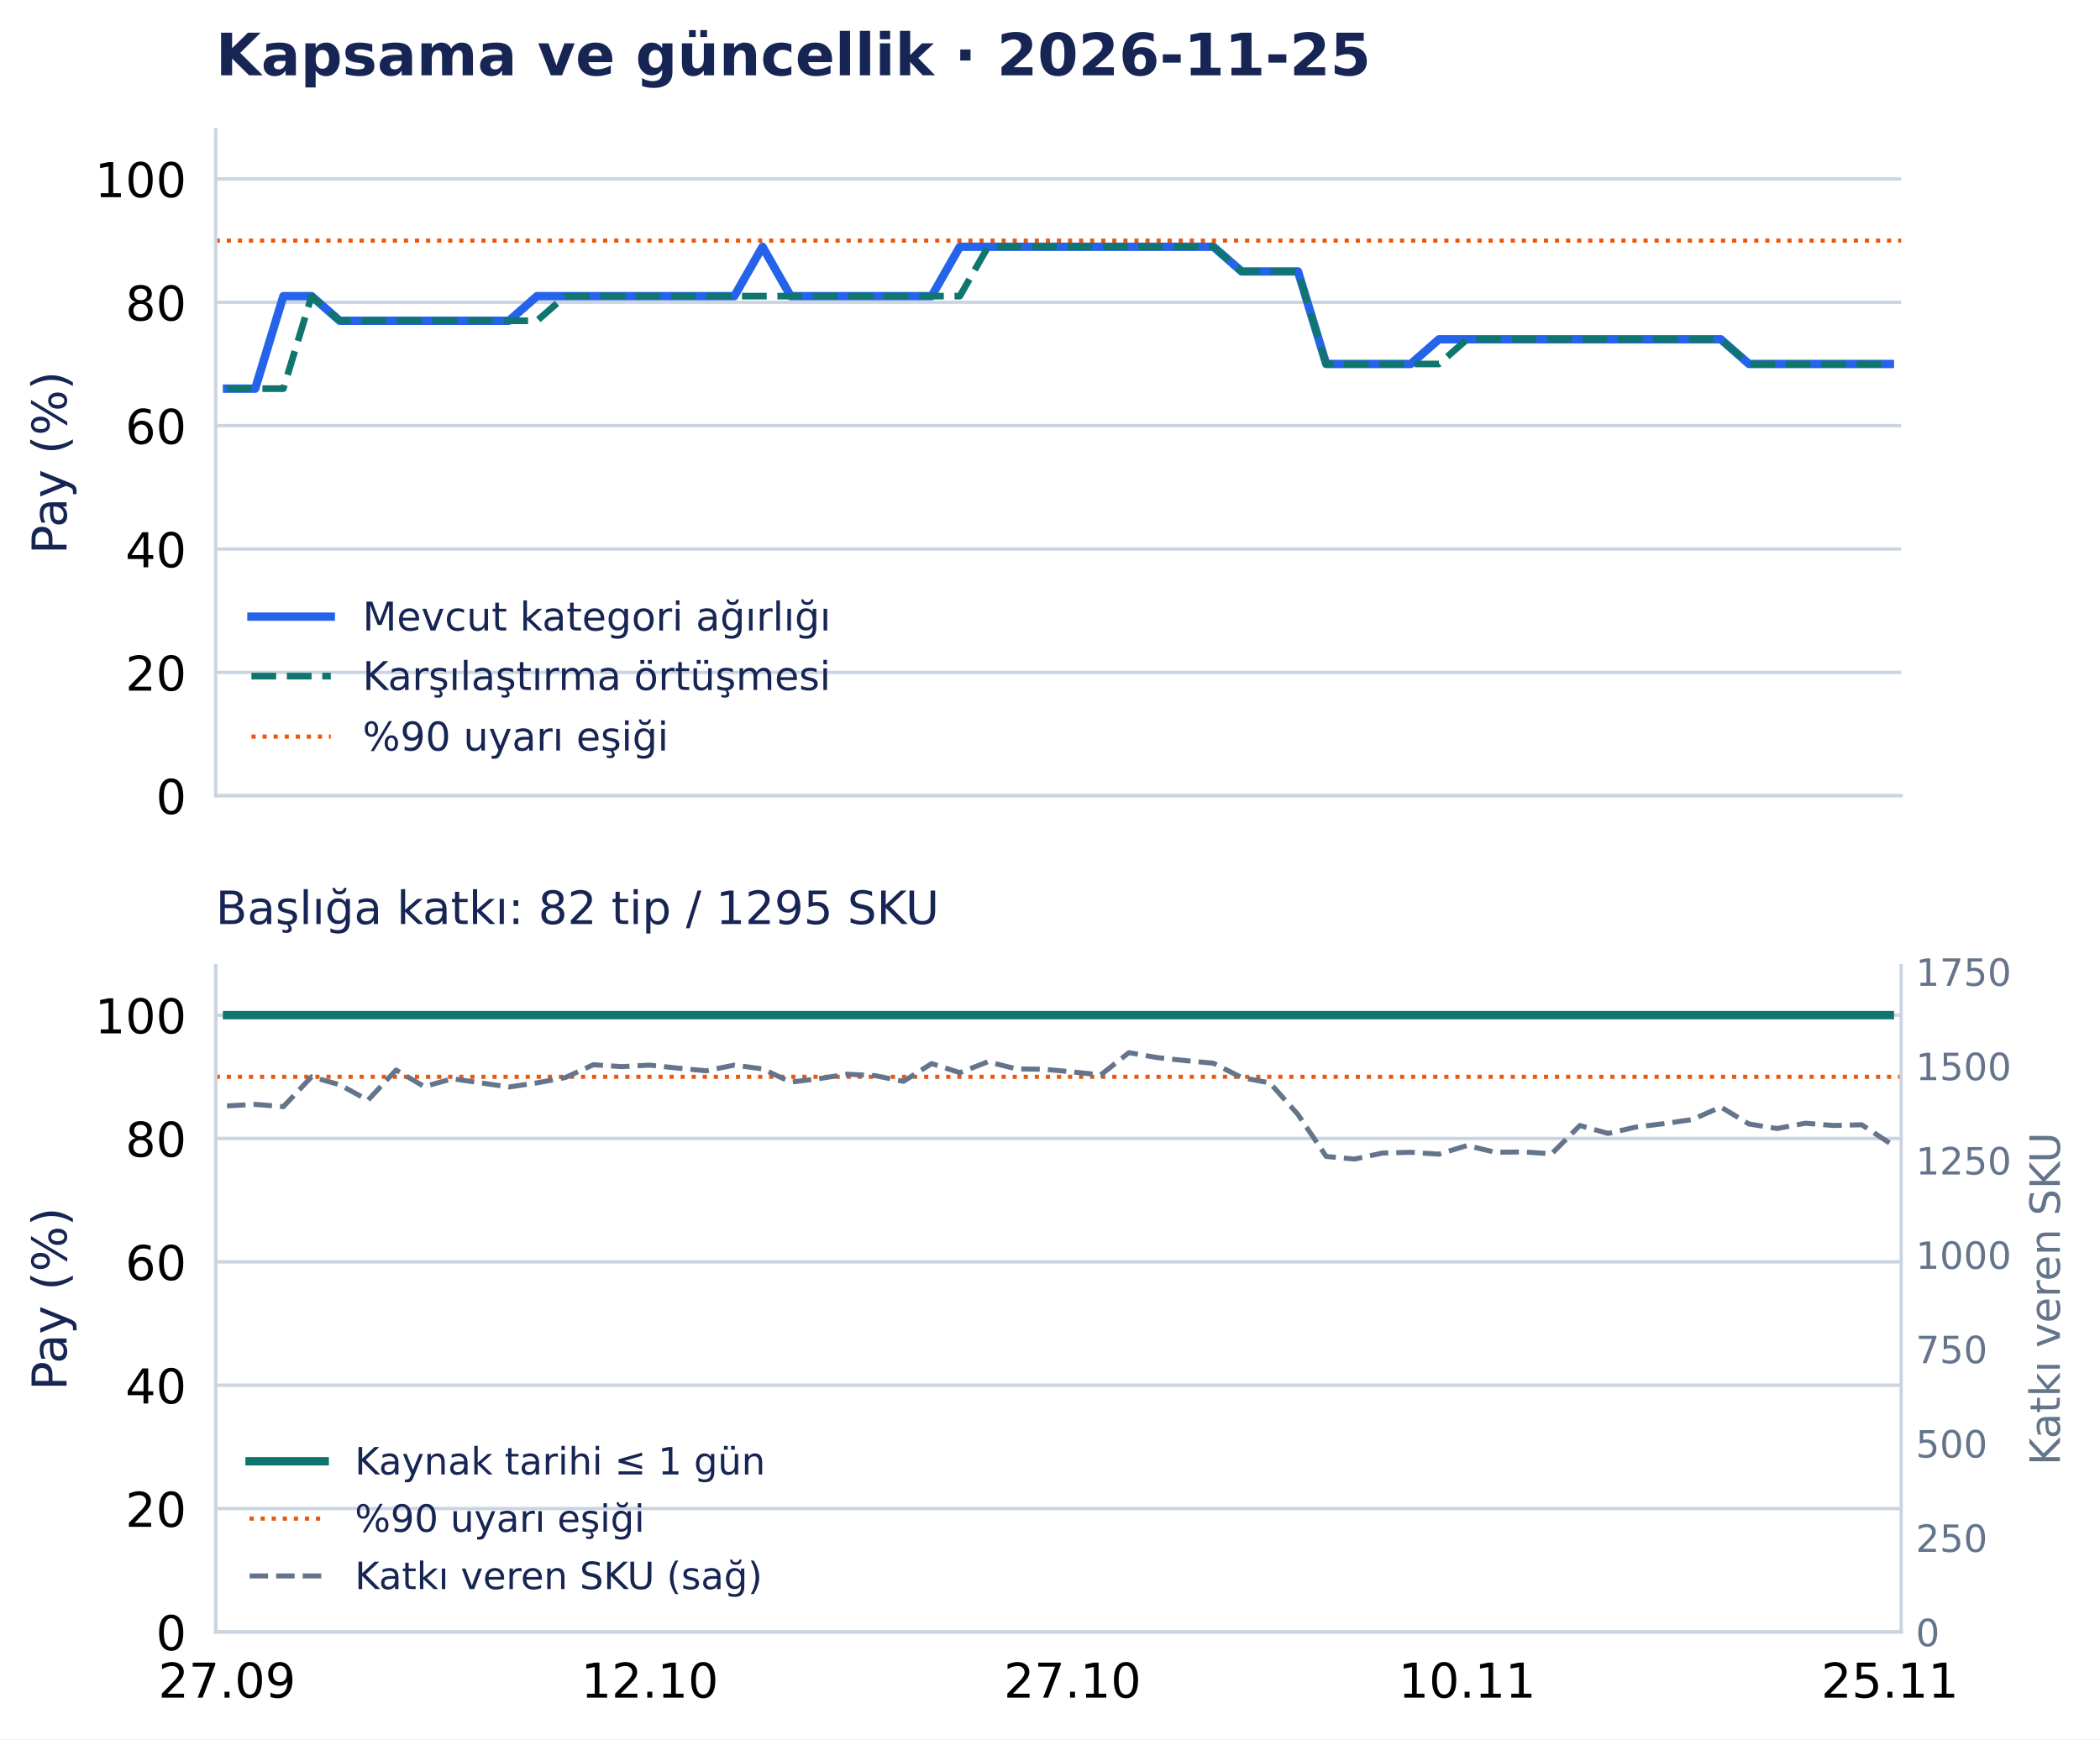
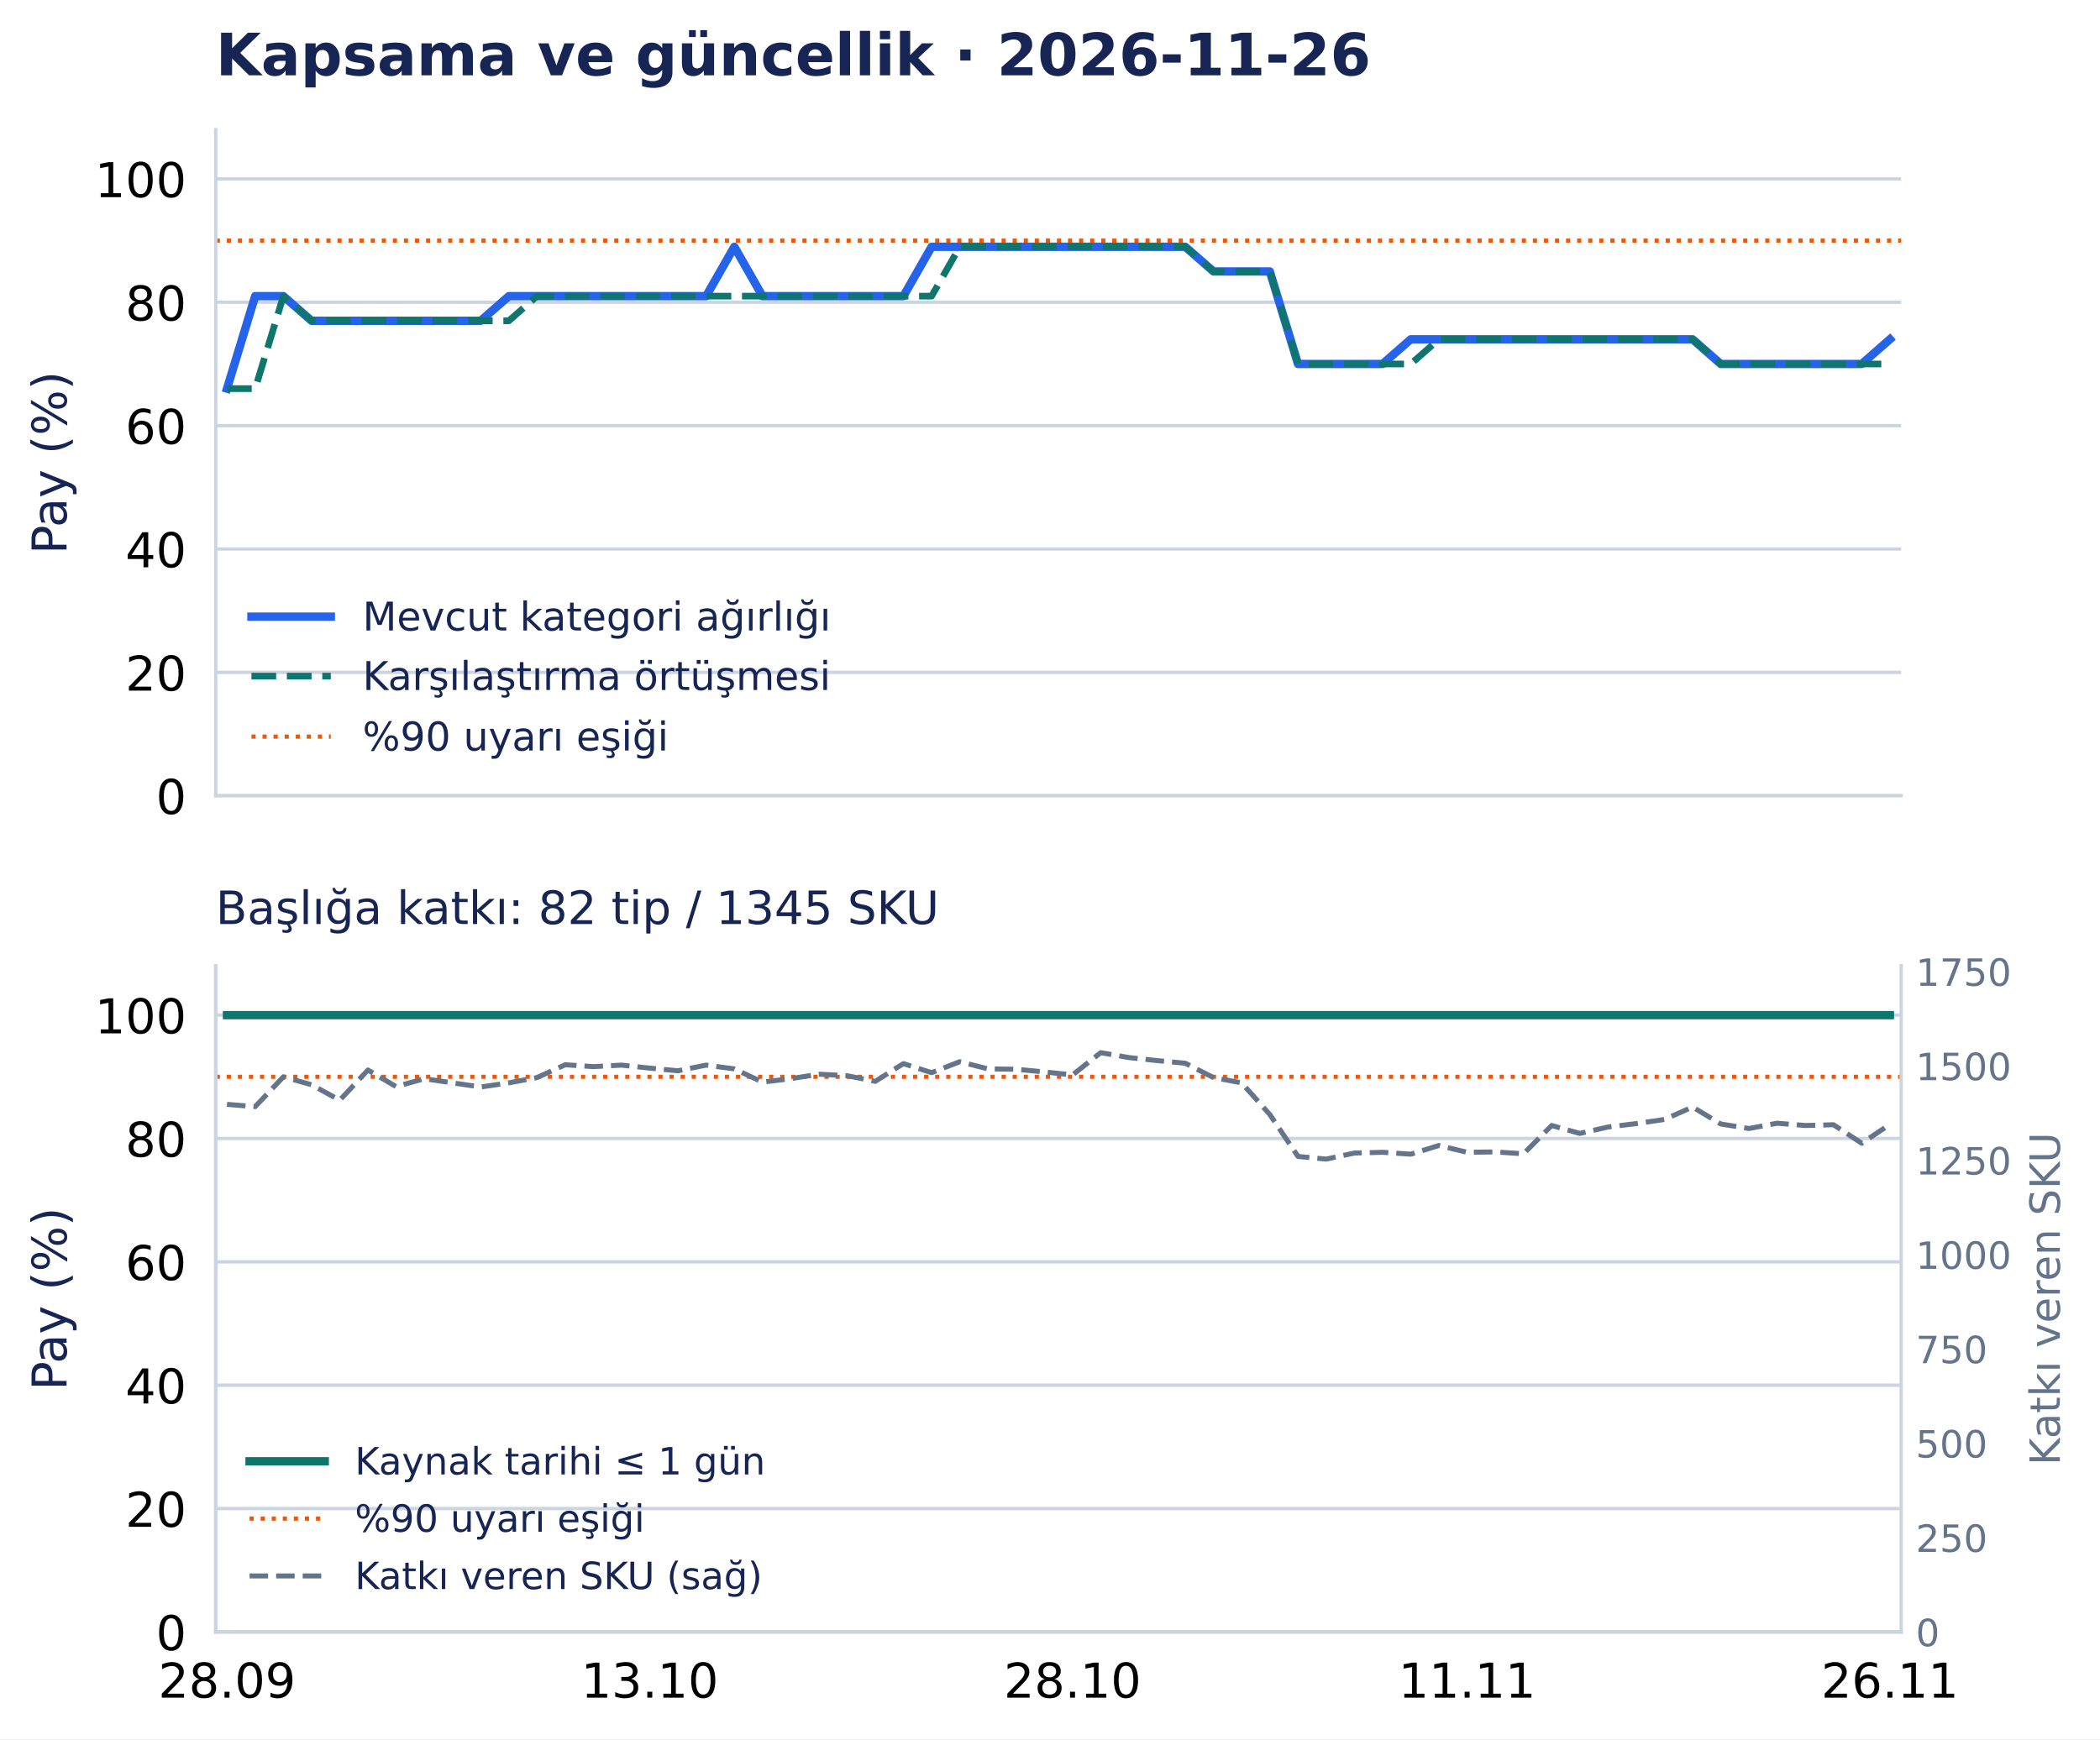
<svg xmlns="http://www.w3.org/2000/svg" width="502.794pt" height="416.535pt" viewBox="0 0 502.794 416.535" version="1.1">
  <defs>
    <style type="text/css">*{stroke-linejoin: round; stroke-linecap: butt}</style>
  </defs>
  <g id="figure_1">
    <g id="patch_1">
      <path d="M 0 416.535 L 502.794 416.535 L 502.794 0 L 0 0 z " style="fill: #ffffff" />
    </g>
    <g id="axes_1">
      <g id="patch_2">
        <path d="M 51.651 190.574 L 455.188 190.574 L 455.188 31.035 L 51.651 31.035 z " style="fill: #ffffff" />
      </g>
      <g id="matplotlib.axis_1">
        <g id="xtick_1">
          <g id="line2d_1" />
        </g>
        <g id="xtick_2">
          <g id="line2d_2" />
        </g>
        <g id="xtick_3">
          <g id="line2d_3" />
        </g>
        <g id="xtick_4">
          <g id="line2d_4" />
        </g>
        <g id="xtick_5">
          <g id="line2d_5" />
        </g>
      </g>
      <g id="matplotlib.axis_2">
        <g id="ytick_1">
          <g id="line2d_6">
            <path d="M 51.651 190.574 L 455.188 190.574 " clip-path="url(#p0e1365a26f)" style="fill: none; stroke: #cbd5e1; stroke-width: 0.8; stroke-linecap: square" />
          </g>
          <g id="line2d_7" />
          <g id="text_1">
            <text style="font-size: 11.5px; font-family: 'DejaVu Sans', 'Bitstream Vera Sans', 'Computer Modern Sans Serif', 'Lucida Grande', 'Verdana', 'Geneva', 'Lucid', 'Arial', 'Helvetica', 'Avant Garde', sans-serif; text-anchor: end" x="44.651" y="194.943" transform="rotate(-0 44.65062 194.9427)">0</text>
          </g>
        </g>
        <g id="ytick_2">
          <g id="line2d_8">
            <path d="M 51.651 161.03 L 455.188 161.03 " clip-path="url(#p0e1365a26f)" style="fill: none; stroke: #cbd5e1; stroke-width: 0.8; stroke-linecap: square" />
          </g>
          <g id="line2d_9" />
          <g id="text_2">
            <text style="font-size: 11.5px; font-family: 'DejaVu Sans', 'Bitstream Vera Sans', 'Computer Modern Sans Serif', 'Lucida Grande', 'Verdana', 'Geneva', 'Lucid', 'Arial', 'Helvetica', 'Avant Garde', sans-serif; text-anchor: end" x="44.651" y="165.398" transform="rotate(-0 44.65062 165.3983)">20</text>
          </g>
        </g>
        <g id="ytick_3">
          <g id="line2d_10">
            <path d="M 51.651 131.485 L 455.188 131.485 " clip-path="url(#p0e1365a26f)" style="fill: none; stroke: #cbd5e1; stroke-width: 0.8; stroke-linecap: square" />
          </g>
          <g id="line2d_11" />
          <g id="text_3">
            <text style="font-size: 11.5px; font-family: 'DejaVu Sans', 'Bitstream Vera Sans', 'Computer Modern Sans Serif', 'Lucida Grande', 'Verdana', 'Geneva', 'Lucid', 'Arial', 'Helvetica', 'Avant Garde', sans-serif; text-anchor: end" x="44.651" y="135.854" transform="rotate(-0 44.65062 135.854)">40</text>
          </g>
        </g>
        <g id="ytick_4">
          <g id="line2d_12">
            <path d="M 51.651 101.941 L 455.188 101.941 " clip-path="url(#p0e1365a26f)" style="fill: none; stroke: #cbd5e1; stroke-width: 0.8; stroke-linecap: square" />
          </g>
          <g id="line2d_13" />
          <g id="text_4">
            <text style="font-size: 11.5px; font-family: 'DejaVu Sans', 'Bitstream Vera Sans', 'Computer Modern Sans Serif', 'Lucida Grande', 'Verdana', 'Geneva', 'Lucid', 'Arial', 'Helvetica', 'Avant Garde', sans-serif; text-anchor: end" x="44.651" y="106.31" transform="rotate(-0 44.65062 106.3097)">60</text>
          </g>
        </g>
        <g id="ytick_5">
          <g id="line2d_14">
            <path d="M 51.651 72.397 L 455.188 72.397 " clip-path="url(#p0e1365a26f)" style="fill: none; stroke: #cbd5e1; stroke-width: 0.8; stroke-linecap: square" />
          </g>
          <g id="line2d_15" />
          <g id="text_5">
            <text style="font-size: 11.5px; font-family: 'DejaVu Sans', 'Bitstream Vera Sans', 'Computer Modern Sans Serif', 'Lucida Grande', 'Verdana', 'Geneva', 'Lucid', 'Arial', 'Helvetica', 'Avant Garde', sans-serif; text-anchor: end" x="44.651" y="76.765" transform="rotate(-0 44.65062 76.76539)">80</text>
          </g>
        </g>
        <g id="ytick_6">
          <g id="line2d_16">
            <path d="M 51.651 42.852 L 455.188 42.852 " clip-path="url(#p0e1365a26f)" style="fill: none; stroke: #cbd5e1; stroke-width: 0.8; stroke-linecap: square" />
          </g>
          <g id="line2d_17" />
          <g id="text_6">
            <text style="font-size: 11.5px; font-family: 'DejaVu Sans', 'Bitstream Vera Sans', 'Computer Modern Sans Serif', 'Lucida Grande', 'Verdana', 'Geneva', 'Lucid', 'Arial', 'Helvetica', 'Avant Garde', sans-serif; text-anchor: end" x="44.651" y="47.221" transform="rotate(-0 44.65062 47.22107)">100</text>
          </g>
        </g>
        <g id="text_7">
          <text style="font-size: 11.5px; font-family: 'DejaVu Sans', 'Bitstream Vera Sans', 'Computer Modern Sans Serif', 'Lucida Grande', 'Verdana', 'Geneva', 'Lucid', 'Arial', 'Helvetica', 'Avant Garde', sans-serif; text-anchor: middle; fill: #172554" x="15.937" y="110.804" transform="rotate(-90 15.93731 110.8044)">Pay (%)</text>
        </g>
      </g>
      <g id="line2d_18">
-         <path d="M 54.35 93.078 L 61.098 93.078 L 67.846 70.92 L 74.594 70.92 L 81.342 76.828 L 88.09 76.828 L 94.839 76.828 L 101.587 76.828 L 108.335 76.828 L 115.083 76.828 L 121.831 76.828 L 128.579 70.92 L 135.327 70.92 L 142.075 70.92 L 148.824 70.92 L 155.572 70.92 L 162.32 70.92 L 169.068 70.92 L 175.816 70.92 L 182.564 59.102 L 189.312 70.92 L 196.06 70.92 L 202.809 70.92 L 209.557 70.92 L 216.305 70.92 L 223.053 70.92 L 229.801 59.102 L 236.549 59.102 L 243.297 59.102 L 250.045 59.102 L 256.794 59.102 L 263.542 59.102 L 270.29 59.102 L 277.038 59.102 L 283.786 59.102 L 290.534 59.102 L 297.282 65.011 L 304.03 65.011 L 310.778 65.011 L 317.527 87.169 L 324.275 87.169 L 331.023 87.169 L 337.771 87.169 L 344.519 81.26 L 351.267 81.26 L 358.015 81.26 L 364.763 81.26 L 371.512 81.26 L 378.26 81.26 L 385.008 81.26 L 391.756 81.26 L 398.504 81.26 L 405.252 81.26 L 412 81.26 L 418.748 87.169 L 425.497 87.169 L 432.245 87.169 L 438.993 87.169 L 445.741 87.169 L 452.489 87.169 " clip-path="url(#p0e1365a26f)" style="fill: none; stroke: #2563eb; stroke-width: 2; stroke-linecap: square" />
+         <path d="M 54.35 93.078 L 61.098 70.92 L 67.846 70.92 L 74.594 76.828 L 81.342 76.828 L 88.09 76.828 L 94.839 76.828 L 101.587 76.828 L 108.335 76.828 L 115.083 76.828 L 121.831 70.92 L 128.579 70.92 L 135.327 70.92 L 142.075 70.92 L 148.824 70.92 L 155.572 70.92 L 162.32 70.92 L 169.068 70.92 L 175.816 59.102 L 182.564 70.92 L 189.312 70.92 L 196.06 70.92 L 202.809 70.92 L 209.557 70.92 L 216.305 70.92 L 223.053 59.102 L 229.801 59.102 L 236.549 59.102 L 243.297 59.102 L 250.045 59.102 L 256.794 59.102 L 263.542 59.102 L 270.29 59.102 L 277.038 59.102 L 283.786 59.102 L 290.534 65.011 L 297.282 65.011 L 304.03 65.011 L 310.778 87.169 L 317.527 87.169 L 324.275 87.169 L 331.023 87.169 L 337.771 81.26 L 344.519 81.26 L 351.267 81.26 L 358.015 81.26 L 364.763 81.26 L 371.512 81.26 L 378.26 81.26 L 385.008 81.26 L 391.756 81.26 L 398.504 81.26 L 405.252 81.26 L 412 87.169 L 418.748 87.169 L 425.497 87.169 L 432.245 87.169 L 438.993 87.169 L 445.741 87.169 L 452.489 81.26 " clip-path="url(#p0e1365a26f)" style="fill: none; stroke: #2563eb; stroke-width: 2; stroke-linecap: square" />
      </g>
      <g id="line2d_19">
-         <path d="M 54.35 93.078 L 61.098 93.078 L 67.846 93.078 L 74.594 70.92 L 81.342 76.828 L 88.09 76.828 L 94.839 76.828 L 101.587 76.828 L 108.335 76.828 L 115.083 76.828 L 121.831 76.828 L 128.579 76.828 L 135.327 70.92 L 142.075 70.92 L 148.824 70.92 L 155.572 70.92 L 162.32 70.92 L 169.068 70.92 L 175.816 70.92 L 182.564 70.92 L 189.312 70.92 L 196.06 70.92 L 202.809 70.92 L 209.557 70.92 L 216.305 70.92 L 223.053 70.92 L 229.801 70.92 L 236.549 59.102 L 243.297 59.102 L 250.045 59.102 L 256.794 59.102 L 263.542 59.102 L 270.29 59.102 L 277.038 59.102 L 283.786 59.102 L 290.534 59.102 L 297.282 65.011 L 304.03 65.011 L 310.778 65.011 L 317.527 87.169 L 324.275 87.169 L 331.023 87.169 L 337.771 87.169 L 344.519 87.169 L 351.267 81.26 L 358.015 81.26 L 364.763 81.26 L 371.512 81.26 L 378.26 81.26 L 385.008 81.26 L 391.756 81.26 L 398.504 81.26 L 405.252 81.26 L 412 81.26 L 418.748 87.169 L 425.497 87.169 L 432.245 87.169 L 438.993 87.169 L 445.741 87.169 L 452.489 87.169 " clip-path="url(#p0e1365a26f)" style="fill: none; stroke-dasharray: 5.92,2.56; stroke-dashoffset: 0; stroke: #0f766e; stroke-width: 1.6" />
+         <path d="M 54.35 93.078 L 61.098 93.078 L 67.846 70.92 L 74.594 76.828 L 81.342 76.828 L 88.09 76.828 L 94.839 76.828 L 101.587 76.828 L 108.335 76.828 L 115.083 76.828 L 121.831 76.828 L 128.579 70.92 L 135.327 70.92 L 142.075 70.92 L 148.824 70.92 L 155.572 70.92 L 162.32 70.92 L 169.068 70.92 L 175.816 70.92 L 182.564 70.92 L 189.312 70.92 L 196.06 70.92 L 202.809 70.92 L 209.557 70.92 L 216.305 70.92 L 223.053 70.92 L 229.801 59.102 L 236.549 59.102 L 243.297 59.102 L 250.045 59.102 L 256.794 59.102 L 263.542 59.102 L 270.29 59.102 L 277.038 59.102 L 283.786 59.102 L 290.534 65.011 L 297.282 65.011 L 304.03 65.011 L 310.778 87.169 L 317.527 87.169 L 324.275 87.169 L 331.023 87.169 L 337.771 87.169 L 344.519 81.26 L 351.267 81.26 L 358.015 81.26 L 364.763 81.26 L 371.512 81.26 L 378.26 81.26 L 385.008 81.26 L 391.756 81.26 L 398.504 81.26 L 405.252 81.26 L 412 87.169 L 418.748 87.169 L 425.497 87.169 L 432.245 87.169 L 438.993 87.169 L 445.741 87.169 L 452.489 87.169 " clip-path="url(#p0e1365a26f)" style="fill: none; stroke-dasharray: 5.92,2.56; stroke-dashoffset: 0; stroke: #0f766e; stroke-width: 1.6" />
      </g>
      <g id="line2d_20">
        <path d="M 51.651 57.625 L 455.188 57.625 " clip-path="url(#p0e1365a26f)" style="fill: none; stroke-dasharray: 1,1.65; stroke-dashoffset: 0; stroke: #ea580c" />
      </g>
      <g id="patch_3">
        <path d="M 51.651 190.574 L 51.651 31.035 " style="fill: none; stroke: #cbd5e1; stroke-width: 0.8; stroke-linejoin: miter; stroke-linecap: square" />
      </g>
      <g id="patch_4">
        <path d="M 51.651 190.574 L 455.188 190.574 " style="fill: none; stroke: #cbd5e1; stroke-width: 0.8; stroke-linejoin: miter; stroke-linecap: square" />
      </g>
      <g id="text_8">
-         <text style="font-weight: 700; font-size: 14px; font-family: 'DejaVu Sans', 'Bitstream Vera Sans', 'Computer Modern Sans Serif', 'Lucida Grande', 'Verdana', 'Geneva', 'Lucid', 'Arial', 'Helvetica', 'Avant Garde', sans-serif; text-anchor: start; fill: #172554" x="51.651" y="18.035" transform="rotate(-0 51.65062 18.03469)">Kapsama ve güncellik · 2026-11-25</text>
+         <text style="font-weight: 700; font-size: 14px; font-family: 'DejaVu Sans', 'Bitstream Vera Sans', 'Computer Modern Sans Serif', 'Lucida Grande', 'Verdana', 'Geneva', 'Lucid', 'Arial', 'Helvetica', 'Avant Garde', sans-serif; text-anchor: start; fill: #172554" x="51.651" y="18.035" transform="rotate(-0 51.65062 18.03469)">Kapsama ve güncellik · 2026-11-26</text>
      </g>
      <g id="legend_1">
        <g id="line2d_21">
          <path d="M 60.201 147.675 L 69.701 147.675 L 79.201 147.675 " style="fill: none; stroke: #2563eb; stroke-width: 2; stroke-linecap: square" />
        </g>
        <g id="text_9">
          <text style="font-size: 9.5px; font-family: 'DejaVu Sans', 'Bitstream Vera Sans', 'Computer Modern Sans Serif', 'Lucida Grande', 'Verdana', 'Geneva', 'Lucid', 'Arial', 'Helvetica', 'Avant Garde', sans-serif; text-anchor: start; fill: #172554" x="86.801" y="151" transform="rotate(-0 86.80062 150.9998)">Mevcut kategori ağırlığı</text>
        </g>
        <g id="line2d_22">
          <path d="M 60.201 161.926 L 69.701 161.926 L 79.201 161.926 " style="fill: none; stroke-dasharray: 5.92,2.56; stroke-dashoffset: 0; stroke: #0f766e; stroke-width: 1.6" />
        </g>
        <g id="text_10">
          <text style="font-size: 9.5px; font-family: 'DejaVu Sans', 'Bitstream Vera Sans', 'Computer Modern Sans Serif', 'Lucida Grande', 'Verdana', 'Geneva', 'Lucid', 'Arial', 'Helvetica', 'Avant Garde', sans-serif; text-anchor: start; fill: #172554" x="86.801" y="165.251" transform="rotate(-0 86.80062 165.2506)">Karşılaştırma örtüşmesi</text>
        </g>
        <g id="line2d_23">
          <path d="M 60.201 176.417 L 69.701 176.417 L 79.201 176.417 " style="fill: none; stroke-dasharray: 1,1.65; stroke-dashoffset: 0; stroke: #ea580c" />
        </g>
        <g id="text_11">
          <text style="font-size: 9.5px; font-family: 'DejaVu Sans', 'Bitstream Vera Sans', 'Computer Modern Sans Serif', 'Lucida Grande', 'Verdana', 'Geneva', 'Lucid', 'Arial', 'Helvetica', 'Avant Garde', sans-serif; text-anchor: start; fill: #172554" x="86.801" y="179.742" transform="rotate(-0 86.80062 179.7418)">%90 uyarı eşiği</text>
        </g>
      </g>
    </g>
    <g id="axes_2">
      <g id="patch_5">
        <path d="M 51.651 390.835 L 455.188 390.835 L 455.188 231.295 L 51.651 231.295 z " style="fill: #ffffff" />
      </g>
      <g id="matplotlib.axis_3">
        <g id="xtick_6">
          <g id="line2d_24" />
          <g id="text_12">
-             <text style="font-size: 11.5px; font-family: 'DejaVu Sans', 'Bitstream Vera Sans', 'Computer Modern Sans Serif', 'Lucida Grande', 'Verdana', 'Geneva', 'Lucid', 'Arial', 'Helvetica', 'Avant Garde', sans-serif; text-anchor: middle" x="54.35" y="406.572" transform="rotate(-0 54.34987 406.572)">27.09</text>
+             <text style="font-size: 11.5px; font-family: 'DejaVu Sans', 'Bitstream Vera Sans', 'Computer Modern Sans Serif', 'Lucida Grande', 'Verdana', 'Geneva', 'Lucid', 'Arial', 'Helvetica', 'Avant Garde', sans-serif; text-anchor: middle" x="54.35" y="406.572" transform="rotate(-0 54.34987 406.572)">28.09</text>
          </g>
        </g>
        <g id="xtick_7">
          <g id="line2d_25" />
          <g id="text_13">
-             <text style="font-size: 11.5px; font-family: 'DejaVu Sans', 'Bitstream Vera Sans', 'Computer Modern Sans Serif', 'Lucida Grande', 'Verdana', 'Geneva', 'Lucid', 'Arial', 'Helvetica', 'Avant Garde', sans-serif; text-anchor: middle" x="155.572" y="406.572" transform="rotate(-0 155.5717 406.572)">12.10</text>
+             <text style="font-size: 11.5px; font-family: 'DejaVu Sans', 'Bitstream Vera Sans', 'Computer Modern Sans Serif', 'Lucida Grande', 'Verdana', 'Geneva', 'Lucid', 'Arial', 'Helvetica', 'Avant Garde', sans-serif; text-anchor: middle" x="155.572" y="406.572" transform="rotate(-0 155.5717 406.572)">13.10</text>
          </g>
        </g>
        <g id="xtick_8">
          <g id="line2d_26" />
          <g id="text_14">
-             <text style="font-size: 11.5px; font-family: 'DejaVu Sans', 'Bitstream Vera Sans', 'Computer Modern Sans Serif', 'Lucida Grande', 'Verdana', 'Geneva', 'Lucid', 'Arial', 'Helvetica', 'Avant Garde', sans-serif; text-anchor: middle" x="256.794" y="406.572" transform="rotate(-0 256.7935 406.572)">27.10</text>
+             <text style="font-size: 11.5px; font-family: 'DejaVu Sans', 'Bitstream Vera Sans', 'Computer Modern Sans Serif', 'Lucida Grande', 'Verdana', 'Geneva', 'Lucid', 'Arial', 'Helvetica', 'Avant Garde', sans-serif; text-anchor: middle" x="256.794" y="406.572" transform="rotate(-0 256.7935 406.572)">28.10</text>
          </g>
        </g>
        <g id="xtick_9">
          <g id="line2d_27" />
          <g id="text_15">
-             <text style="font-size: 11.5px; font-family: 'DejaVu Sans', 'Bitstream Vera Sans', 'Computer Modern Sans Serif', 'Lucida Grande', 'Verdana', 'Geneva', 'Lucid', 'Arial', 'Helvetica', 'Avant Garde', sans-serif; text-anchor: middle" x="351.267" y="406.572" transform="rotate(-0 351.2672 406.572)">10.11</text>
+             <text style="font-size: 11.5px; font-family: 'DejaVu Sans', 'Bitstream Vera Sans', 'Computer Modern Sans Serif', 'Lucida Grande', 'Verdana', 'Geneva', 'Lucid', 'Arial', 'Helvetica', 'Avant Garde', sans-serif; text-anchor: middle" x="351.267" y="406.572" transform="rotate(-0 351.2672 406.572)">11.11</text>
          </g>
        </g>
        <g id="xtick_10">
          <g id="line2d_28" />
          <g id="text_16">
-             <text style="font-size: 11.5px; font-family: 'DejaVu Sans', 'Bitstream Vera Sans', 'Computer Modern Sans Serif', 'Lucida Grande', 'Verdana', 'Geneva', 'Lucid', 'Arial', 'Helvetica', 'Avant Garde', sans-serif; text-anchor: middle" x="452.489" y="406.572" transform="rotate(-0 452.489 406.572)">25.11</text>
+             <text style="font-size: 11.5px; font-family: 'DejaVu Sans', 'Bitstream Vera Sans', 'Computer Modern Sans Serif', 'Lucida Grande', 'Verdana', 'Geneva', 'Lucid', 'Arial', 'Helvetica', 'Avant Garde', sans-serif; text-anchor: middle" x="452.489" y="406.572" transform="rotate(-0 452.489 406.572)">26.11</text>
          </g>
        </g>
      </g>
      <g id="matplotlib.axis_4">
        <g id="ytick_7">
          <g id="line2d_29">
            <path d="M 51.651 390.835 L 455.188 390.835 " clip-path="url(#pd502d77126)" style="fill: none; stroke: #cbd5e1; stroke-width: 0.8; stroke-linecap: square" />
          </g>
          <g id="line2d_30" />
          <g id="text_17">
            <text style="font-size: 11.5px; font-family: 'DejaVu Sans', 'Bitstream Vera Sans', 'Computer Modern Sans Serif', 'Lucida Grande', 'Verdana', 'Geneva', 'Lucid', 'Arial', 'Helvetica', 'Avant Garde', sans-serif; text-anchor: end" x="44.651" y="395.203" transform="rotate(-0 44.65062 395.2033)">0</text>
          </g>
        </g>
        <g id="ytick_8">
          <g id="line2d_31">
            <path d="M 51.651 361.29 L 455.188 361.29 " clip-path="url(#pd502d77126)" style="fill: none; stroke: #cbd5e1; stroke-width: 0.8; stroke-linecap: square" />
          </g>
          <g id="line2d_32" />
          <g id="text_18">
            <text style="font-size: 11.5px; font-family: 'DejaVu Sans', 'Bitstream Vera Sans', 'Computer Modern Sans Serif', 'Lucida Grande', 'Verdana', 'Geneva', 'Lucid', 'Arial', 'Helvetica', 'Avant Garde', sans-serif; text-anchor: end" x="44.651" y="365.659" transform="rotate(-0 44.65062 365.659)">20</text>
          </g>
        </g>
        <g id="ytick_9">
          <g id="line2d_33">
            <path d="M 51.651 331.746 L 455.188 331.746 " clip-path="url(#pd502d77126)" style="fill: none; stroke: #cbd5e1; stroke-width: 0.8; stroke-linecap: square" />
          </g>
          <g id="line2d_34" />
          <g id="text_19">
            <text style="font-size: 11.5px; font-family: 'DejaVu Sans', 'Bitstream Vera Sans', 'Computer Modern Sans Serif', 'Lucida Grande', 'Verdana', 'Geneva', 'Lucid', 'Arial', 'Helvetica', 'Avant Garde', sans-serif; text-anchor: end" x="44.651" y="336.115" transform="rotate(-0 44.65062 336.1147)">40</text>
          </g>
        </g>
        <g id="ytick_10">
          <g id="line2d_35">
            <path d="M 51.651 302.202 L 455.188 302.202 " clip-path="url(#pd502d77126)" style="fill: none; stroke: #cbd5e1; stroke-width: 0.8; stroke-linecap: square" />
          </g>
          <g id="line2d_36" />
          <g id="text_20">
            <text style="font-size: 11.5px; font-family: 'DejaVu Sans', 'Bitstream Vera Sans', 'Computer Modern Sans Serif', 'Lucida Grande', 'Verdana', 'Geneva', 'Lucid', 'Arial', 'Helvetica', 'Avant Garde', sans-serif; text-anchor: end" x="44.651" y="306.57" transform="rotate(-0 44.65062 306.5704)">60</text>
          </g>
        </g>
        <g id="ytick_11">
          <g id="line2d_37">
            <path d="M 51.651 272.657 L 455.188 272.657 " clip-path="url(#pd502d77126)" style="fill: none; stroke: #cbd5e1; stroke-width: 0.8; stroke-linecap: square" />
          </g>
          <g id="line2d_38" />
          <g id="text_21">
            <text style="font-size: 11.5px; font-family: 'DejaVu Sans', 'Bitstream Vera Sans', 'Computer Modern Sans Serif', 'Lucida Grande', 'Verdana', 'Geneva', 'Lucid', 'Arial', 'Helvetica', 'Avant Garde', sans-serif; text-anchor: end" x="44.651" y="277.026" transform="rotate(-0 44.65062 277.0261)">80</text>
          </g>
        </g>
        <g id="ytick_12">
          <g id="line2d_39">
            <path d="M 51.651 243.113 L 455.188 243.113 " clip-path="url(#pd502d77126)" style="fill: none; stroke: #cbd5e1; stroke-width: 0.8; stroke-linecap: square" />
          </g>
          <g id="line2d_40" />
          <g id="text_22">
            <text style="font-size: 11.5px; font-family: 'DejaVu Sans', 'Bitstream Vera Sans', 'Computer Modern Sans Serif', 'Lucida Grande', 'Verdana', 'Geneva', 'Lucid', 'Arial', 'Helvetica', 'Avant Garde', sans-serif; text-anchor: end" x="44.651" y="247.482" transform="rotate(-0 44.65062 247.4817)">100</text>
          </g>
        </g>
        <g id="text_23">
          <text style="font-size: 11.5px; font-family: 'DejaVu Sans', 'Bitstream Vera Sans', 'Computer Modern Sans Serif', 'Lucida Grande', 'Verdana', 'Geneva', 'Lucid', 'Arial', 'Helvetica', 'Avant Garde', sans-serif; text-anchor: middle; fill: #172554" x="15.937" y="311.065" transform="rotate(-90 15.93731 311.065)">Pay (%)</text>
        </g>
      </g>
      <g id="line2d_41">
        <path d="M 54.35 243.113 L 61.098 243.113 L 67.846 243.113 L 74.594 243.113 L 81.342 243.113 L 88.09 243.113 L 94.839 243.113 L 101.587 243.113 L 108.335 243.113 L 115.083 243.113 L 121.831 243.113 L 128.579 243.113 L 135.327 243.113 L 142.075 243.113 L 148.824 243.113 L 155.572 243.113 L 162.32 243.113 L 169.068 243.113 L 175.816 243.113 L 182.564 243.113 L 189.312 243.113 L 196.06 243.113 L 202.809 243.113 L 209.557 243.113 L 216.305 243.113 L 223.053 243.113 L 229.801 243.113 L 236.549 243.113 L 243.297 243.113 L 250.045 243.113 L 256.794 243.113 L 263.542 243.113 L 270.29 243.113 L 277.038 243.113 L 283.786 243.113 L 290.534 243.113 L 297.282 243.113 L 304.03 243.113 L 310.778 243.113 L 317.527 243.113 L 324.275 243.113 L 331.023 243.113 L 337.771 243.113 L 344.519 243.113 L 351.267 243.113 L 358.015 243.113 L 364.763 243.113 L 371.512 243.113 L 378.26 243.113 L 385.008 243.113 L 391.756 243.113 L 398.504 243.113 L 405.252 243.113 L 412 243.113 L 418.748 243.113 L 425.497 243.113 L 432.245 243.113 L 438.993 243.113 L 445.741 243.113 L 452.489 243.113 " clip-path="url(#pd502d77126)" style="fill: none; stroke: #0f766e; stroke-width: 2; stroke-linecap: square" />
      </g>
      <g id="line2d_42">
        <path d="M 51.651 257.885 L 455.188 257.885 " clip-path="url(#pd502d77126)" style="fill: none; stroke-dasharray: 1,1.65; stroke-dashoffset: 0; stroke: #ea580c" />
      </g>
      <g id="patch_6">
        <path d="M 51.651 390.835 L 51.651 231.295 " style="fill: none; stroke: #cbd5e1; stroke-width: 0.8; stroke-linejoin: miter; stroke-linecap: square" />
      </g>
      <g id="patch_7">
        <path d="M 51.651 390.835 L 455.188 390.835 " style="fill: none; stroke: #cbd5e1; stroke-width: 0.8; stroke-linejoin: miter; stroke-linecap: square" />
      </g>
      <g id="text_24">
-         <text style="font-size: 11px; font-family: 'DejaVu Sans', 'Bitstream Vera Sans', 'Computer Modern Sans Serif', 'Lucida Grande', 'Verdana', 'Geneva', 'Lucid', 'Arial', 'Helvetica', 'Avant Garde', sans-serif; text-anchor: start; fill: #172554" x="51.651" y="221.295" transform="rotate(-0 51.65062 221.2954)">Başlığa katkı: 82 tip / 1295 SKU</text>
+         <text style="font-size: 11px; font-family: 'DejaVu Sans', 'Bitstream Vera Sans', 'Computer Modern Sans Serif', 'Lucida Grande', 'Verdana', 'Geneva', 'Lucid', 'Arial', 'Helvetica', 'Avant Garde', sans-serif; text-anchor: start; fill: #172554" x="51.651" y="221.295" transform="rotate(-0 51.65062 221.2954)">Başlığa katkı: 82 tip / 1345 SKU</text>
      </g>
      <g id="legend_2">
        <g id="line2d_43">
          <path d="M 59.751 349.966 L 68.751 349.966 L 77.751 349.966 " style="fill: none; stroke: #0f766e; stroke-width: 2; stroke-linecap: square" />
        </g>
        <g id="text_25">
          <text style="font-size: 9px; font-family: 'DejaVu Sans', 'Bitstream Vera Sans', 'Computer Modern Sans Serif', 'Lucida Grande', 'Verdana', 'Geneva', 'Lucid', 'Arial', 'Helvetica', 'Avant Garde', sans-serif; text-anchor: start; fill: #172554" x="84.951" y="353.116" transform="rotate(-0 84.95063 353.1155)">Kaynak tarihi ≤ 1 gün</text>
        </g>
        <g id="line2d_44">
          <path d="M 59.751 363.694 L 68.751 363.694 L 77.751 363.694 " style="fill: none; stroke-dasharray: 1,1.65; stroke-dashoffset: 0; stroke: #ea580c" />
        </g>
        <g id="text_26">
          <text style="font-size: 9px; font-family: 'DejaVu Sans', 'Bitstream Vera Sans', 'Computer Modern Sans Serif', 'Lucida Grande', 'Verdana', 'Geneva', 'Lucid', 'Arial', 'Helvetica', 'Avant Garde', sans-serif; text-anchor: start; fill: #172554" x="84.951" y="366.844" transform="rotate(-0 84.95063 366.8441)">%90 uyarı eşiği</text>
        </g>
        <g id="line2d_45">
          <path d="M 59.751 377.423 L 68.751 377.423 L 77.751 377.423 " style="fill: none; stroke-dasharray: 4.44,1.92; stroke-dashoffset: 0; stroke: #64748b; stroke-width: 1.2" />
        </g>
        <g id="text_27">
          <text style="font-size: 9px; font-family: 'DejaVu Sans', 'Bitstream Vera Sans', 'Computer Modern Sans Serif', 'Lucida Grande', 'Verdana', 'Geneva', 'Lucid', 'Arial', 'Helvetica', 'Avant Garde', sans-serif; text-anchor: start; fill: #172554" x="84.951" y="380.573" transform="rotate(-0 84.95063 380.5726)">Katkı veren SKU (sağ)</text>
        </g>
      </g>
    </g>
    <g id="axes_3">
      <g id="matplotlib.axis_5">
        <g id="ytick_13">
          <g id="line2d_46" />
          <g id="text_28">
            <text style="font-size: 9px; font-family: 'DejaVu Sans', 'Bitstream Vera Sans', 'Computer Modern Sans Serif', 'Lucida Grande', 'Verdana', 'Geneva', 'Lucid', 'Arial', 'Helvetica', 'Avant Garde', sans-serif; text-anchor: start; fill: #64748b" x="458.688" y="394.254" transform="rotate(-0 458.6883 394.2536)">0</text>
          </g>
        </g>
        <g id="ytick_14">
          <g id="line2d_47" />
          <g id="text_29">
            <text style="font-size: 9px; font-family: 'DejaVu Sans', 'Bitstream Vera Sans', 'Computer Modern Sans Serif', 'Lucida Grande', 'Verdana', 'Geneva', 'Lucid', 'Arial', 'Helvetica', 'Avant Garde', sans-serif; text-anchor: start; fill: #64748b" x="458.688" y="371.659" transform="rotate(-0 458.6883 371.6592)">250</text>
          </g>
        </g>
        <g id="ytick_15">
          <g id="line2d_48" />
          <g id="text_30">
            <text style="font-size: 9px; font-family: 'DejaVu Sans', 'Bitstream Vera Sans', 'Computer Modern Sans Serif', 'Lucida Grande', 'Verdana', 'Geneva', 'Lucid', 'Arial', 'Helvetica', 'Avant Garde', sans-serif; text-anchor: start; fill: #64748b" x="458.688" y="349.065" transform="rotate(-0 458.6883 349.0648)">500</text>
          </g>
        </g>
        <g id="ytick_16">
          <g id="line2d_49" />
          <g id="text_31">
            <text style="font-size: 9px; font-family: 'DejaVu Sans', 'Bitstream Vera Sans', 'Computer Modern Sans Serif', 'Lucida Grande', 'Verdana', 'Geneva', 'Lucid', 'Arial', 'Helvetica', 'Avant Garde', sans-serif; text-anchor: start; fill: #64748b" x="458.688" y="326.47" transform="rotate(-0 458.6883 326.4703)">750</text>
          </g>
        </g>
        <g id="ytick_17">
          <g id="line2d_50" />
          <g id="text_32">
            <text style="font-size: 9px; font-family: 'DejaVu Sans', 'Bitstream Vera Sans', 'Computer Modern Sans Serif', 'Lucida Grande', 'Verdana', 'Geneva', 'Lucid', 'Arial', 'Helvetica', 'Avant Garde', sans-serif; text-anchor: start; fill: #64748b" x="458.688" y="303.876" transform="rotate(-0 458.6883 303.8759)">1000</text>
          </g>
        </g>
        <g id="ytick_18">
          <g id="line2d_51" />
          <g id="text_33">
            <text style="font-size: 9px; font-family: 'DejaVu Sans', 'Bitstream Vera Sans', 'Computer Modern Sans Serif', 'Lucida Grande', 'Verdana', 'Geneva', 'Lucid', 'Arial', 'Helvetica', 'Avant Garde', sans-serif; text-anchor: start; fill: #64748b" x="458.688" y="281.281" transform="rotate(-0 458.6883 281.2814)">1250</text>
          </g>
        </g>
        <g id="ytick_19">
          <g id="line2d_52" />
          <g id="text_34">
            <text style="font-size: 9px; font-family: 'DejaVu Sans', 'Bitstream Vera Sans', 'Computer Modern Sans Serif', 'Lucida Grande', 'Verdana', 'Geneva', 'Lucid', 'Arial', 'Helvetica', 'Avant Garde', sans-serif; text-anchor: start; fill: #64748b" x="458.688" y="258.687" transform="rotate(-0 458.6883 258.687)">1500</text>
          </g>
        </g>
        <g id="ytick_20">
          <g id="line2d_53" />
          <g id="text_35">
            <text style="font-size: 9px; font-family: 'DejaVu Sans', 'Bitstream Vera Sans', 'Computer Modern Sans Serif', 'Lucida Grande', 'Verdana', 'Geneva', 'Lucid', 'Arial', 'Helvetica', 'Avant Garde', sans-serif; text-anchor: start; fill: #64748b" x="458.688" y="236.093" transform="rotate(-0 458.6883 236.0926)">1750</text>
          </g>
        </g>
        <g id="text_36">
          <text style="font-size: 10px; font-family: 'DejaVu Sans', 'Bitstream Vera Sans', 'Computer Modern Sans Serif', 'Lucida Grande', 'Verdana', 'Geneva', 'Lucid', 'Arial', 'Helvetica', 'Avant Garde', sans-serif; text-anchor: middle; fill: #64748b" x="493.192" y="311.065" transform="rotate(-90 493.1917 311.065)">Katkı veren SKU</text>
        </g>
      </g>
      <g id="line2d_54">
-         <path d="M 54.35 264.848 L 61.098 264.487 L 67.846 265.029 L 74.594 257.889 L 81.342 259.787 L 88.09 263.492 L 94.839 256.262 L 101.587 260.239 L 108.335 258.341 L 115.083 259.335 L 121.831 260.329 L 128.579 259.335 L 135.327 258.07 L 142.075 254.997 L 148.824 255.449 L 155.572 255.087 L 162.32 255.81 L 169.068 256.443 L 175.816 255.087 L 182.564 255.991 L 189.312 259.154 L 196.06 258.341 L 202.809 257.256 L 209.557 257.618 L 216.305 258.974 L 223.053 254.726 L 229.801 256.895 L 236.549 254.274 L 243.297 255.991 L 250.045 256.081 L 256.794 256.714 L 263.542 257.437 L 270.29 252.105 L 277.038 253.28 L 283.786 254.003 L 290.534 254.635 L 297.282 258.07 L 304.03 259.335 L 310.778 266.927 L 317.527 276.959 L 324.275 277.591 L 331.023 276.145 L 337.771 275.965 L 344.519 276.416 L 351.267 274.338 L 358.015 275.965 L 364.763 275.874 L 371.512 276.326 L 378.26 269.548 L 385.008 271.446 L 391.756 269.909 L 398.504 269.096 L 405.252 268.102 L 412 265.119 L 418.748 269.186 L 425.497 270.271 L 432.245 269.005 L 438.993 269.548 L 445.741 269.367 L 452.489 273.795 " clip-path="url(#pd502d77126)" style="fill: none; stroke-dasharray: 4.44,1.92; stroke-dashoffset: 0; stroke: #64748b; stroke-width: 1.2" />
+         <path d="M 54.35 264.487 L 61.098 265.029 L 67.846 257.889 L 74.594 259.787 L 81.342 263.492 L 88.09 256.262 L 94.839 260.239 L 101.587 258.341 L 108.335 259.335 L 115.083 260.329 L 121.831 259.335 L 128.579 258.07 L 135.327 254.997 L 142.075 255.449 L 148.824 255.087 L 155.572 255.81 L 162.32 256.443 L 169.068 255.087 L 175.816 255.991 L 182.564 259.154 L 189.312 258.341 L 196.06 257.256 L 202.809 257.618 L 209.557 258.974 L 216.305 254.726 L 223.053 256.895 L 229.801 254.274 L 236.549 255.991 L 243.297 256.081 L 250.045 256.714 L 256.794 257.437 L 263.542 252.105 L 270.29 253.28 L 277.038 254.003 L 283.786 254.635 L 290.534 258.07 L 297.282 259.335 L 304.03 266.927 L 310.778 276.959 L 317.527 277.591 L 324.275 276.145 L 331.023 275.965 L 337.771 276.416 L 344.519 274.338 L 351.267 275.965 L 358.015 275.874 L 364.763 276.326 L 371.512 269.548 L 378.26 271.446 L 385.008 269.909 L 391.756 269.096 L 398.504 268.102 L 405.252 265.119 L 412 269.186 L 418.748 270.271 L 425.497 269.005 L 432.245 269.548 L 438.993 269.367 L 445.741 273.795 L 452.489 269.277 " clip-path="url(#pd502d77126)" style="fill: none; stroke-dasharray: 4.44,1.92; stroke-dashoffset: 0; stroke: #64748b; stroke-width: 1.2" />
      </g>
      <g id="patch_8">
        <path d="M 51.651 390.835 L 51.651 231.295 " style="fill: none; stroke: #cbd5e1; stroke-width: 0.8; stroke-linejoin: miter; stroke-linecap: square" />
      </g>
      <g id="patch_9">
        <path d="M 455.188 390.835 L 455.188 231.295 " style="fill: none; stroke: #cbd5e1; stroke-width: 0.8; stroke-linejoin: miter; stroke-linecap: square" />
      </g>
      <g id="patch_10">
        <path d="M 51.651 390.835 L 455.188 390.835 " style="fill: none; stroke: #cbd5e1; stroke-width: 0.8; stroke-linejoin: miter; stroke-linecap: square" />
      </g>
    </g>
  </g>
  <defs>
    <clipPath id="p0e1365a26f">
      <rect x="51.651" y="31.035" width="403.538" height="159.539" />
    </clipPath>
    <clipPath id="pd502d77126">
      <rect x="51.651" y="231.295" width="403.538" height="159.539" />
    </clipPath>
  </defs>
</svg>
